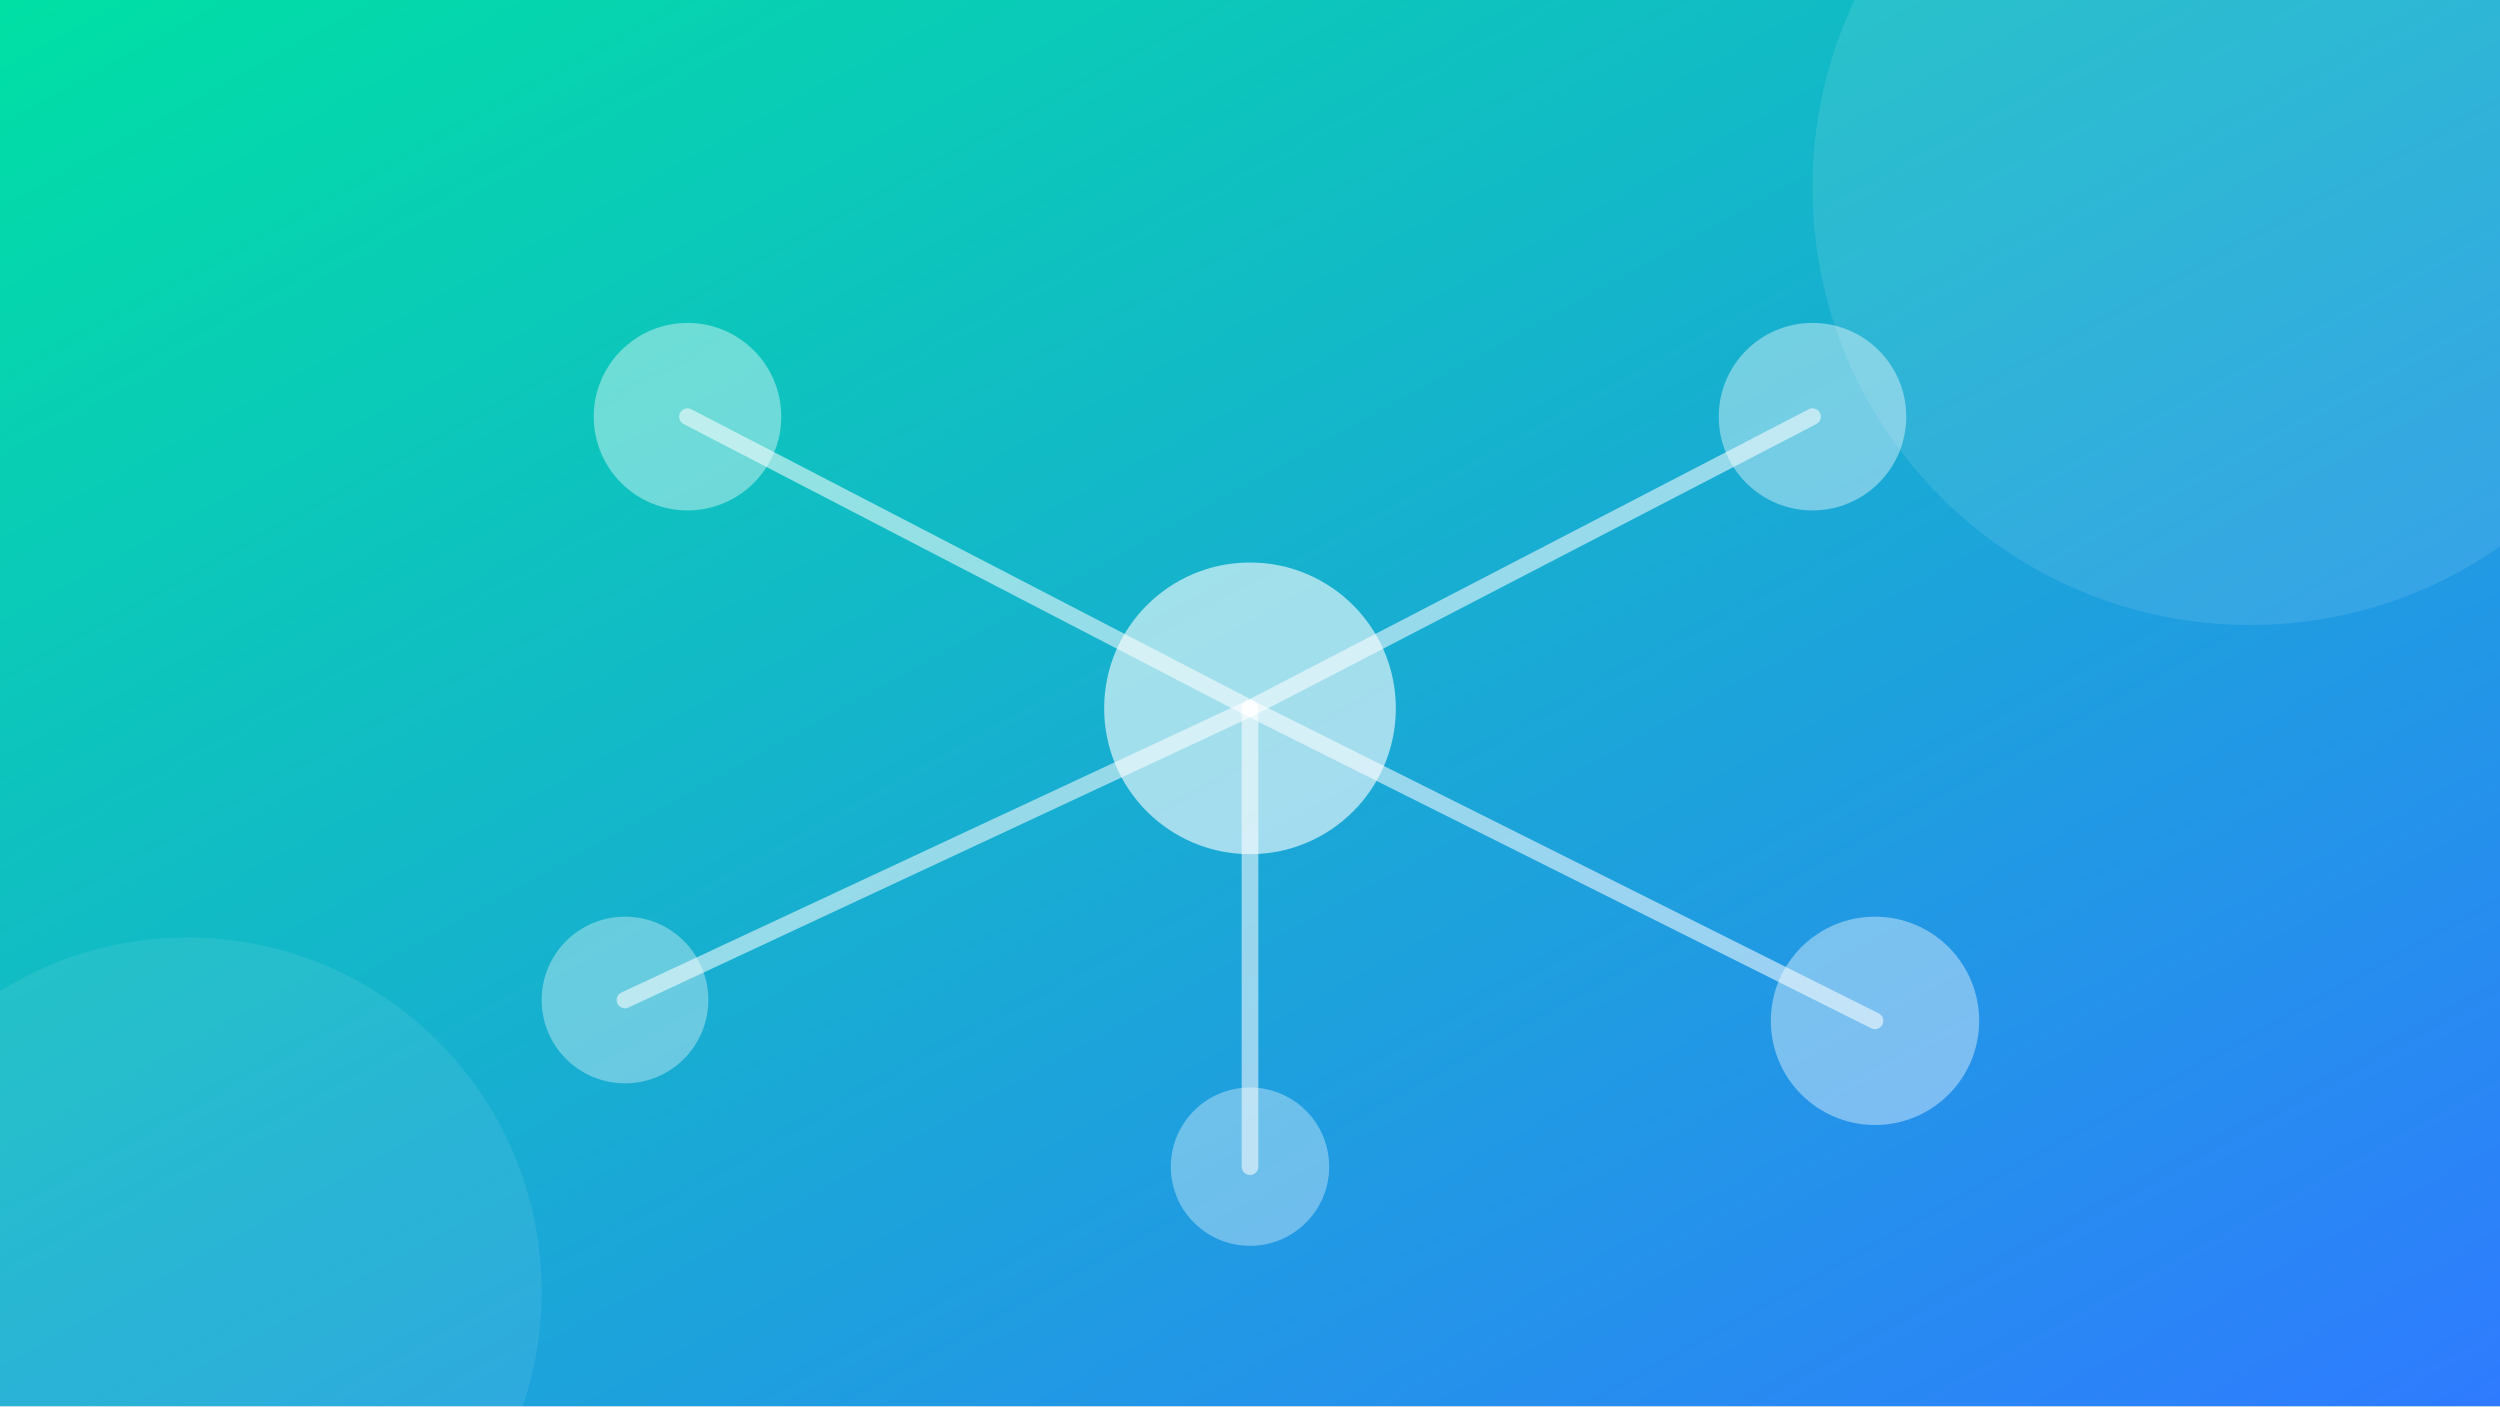
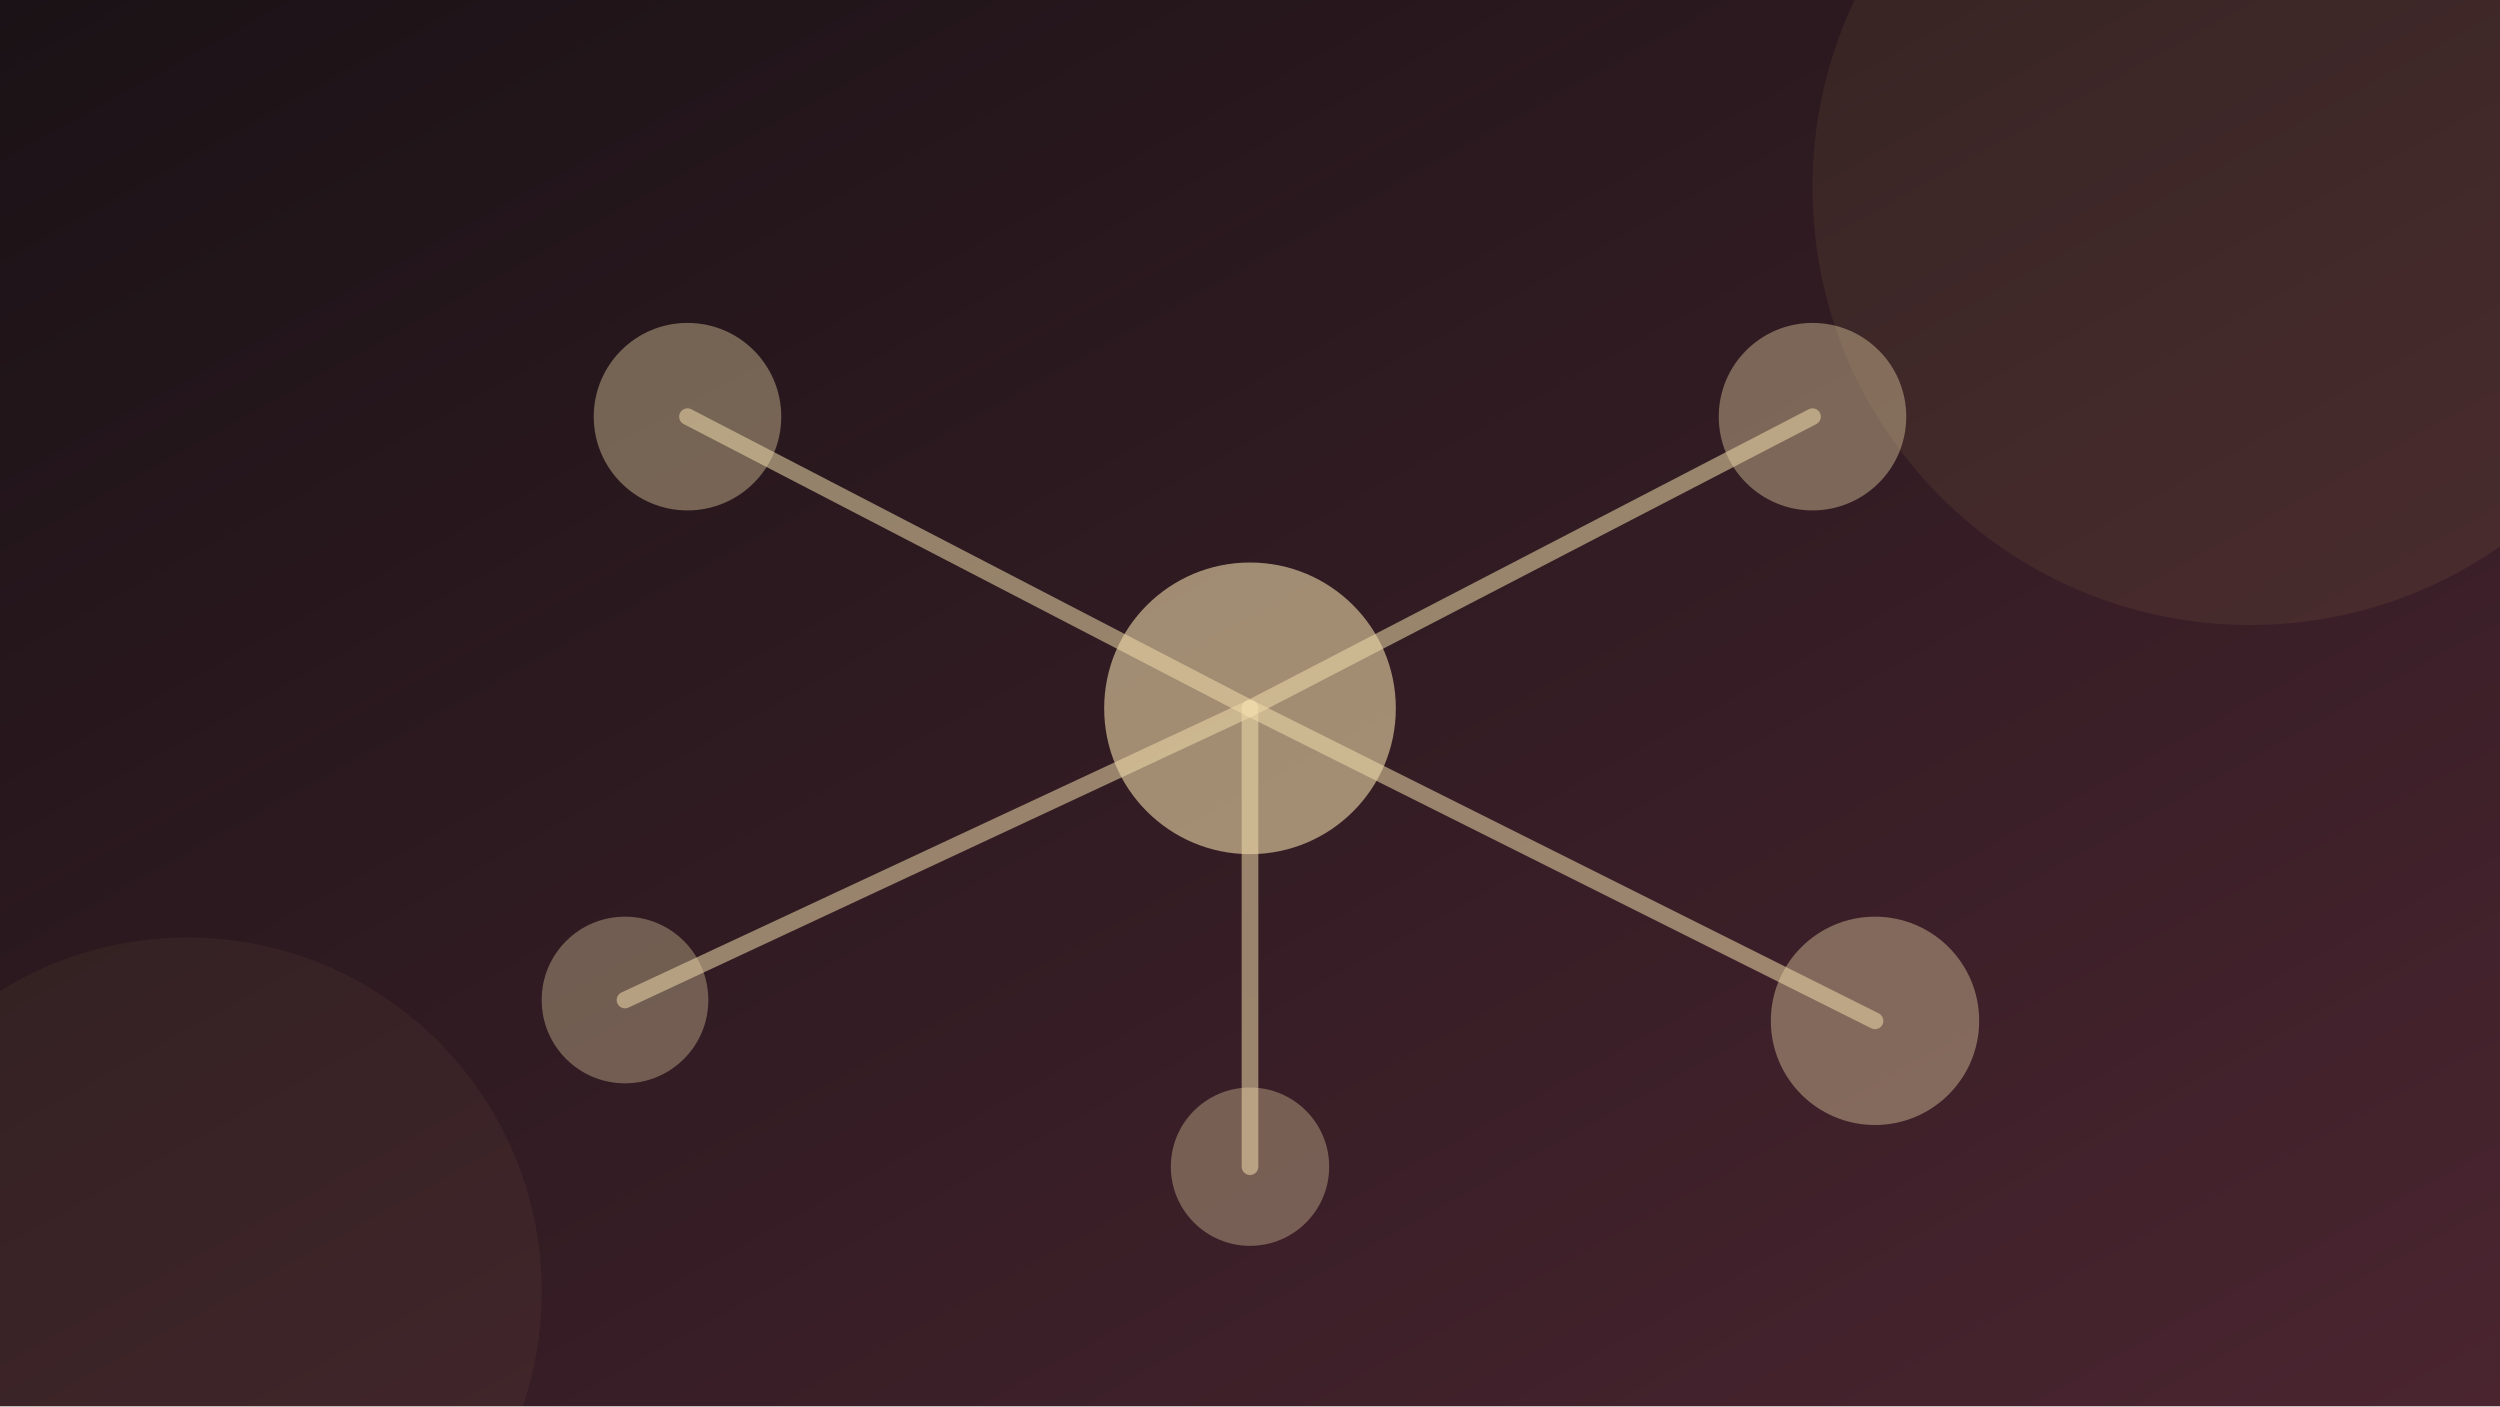
<svg xmlns="http://www.w3.org/2000/svg" viewBox="0 0 1200 675" role="img" aria-label="Flow of code from a GitHub repository to a Vercel deployment">
  <defs>
    <linearGradient id="g" x1="0" y1="0" x2="1" y2="1">
-       <stop offset="0" stop-color="#00e0a4" />
-       <stop offset="1" stop-color="#2f7bff" />
+       <stop offset="0" stop-color="#1a1216" />
+       <stop offset="1" stop-color="#4a2530" />
    </linearGradient>
  </defs>
  <rect width="1200" height="675" fill="url(#g)" />
-   <circle cx="1080" cy="90" r="210" fill="#fff" opacity=".1" />
-   <circle cx="90" cy="620" r="170" fill="#fff" opacity=".08" />
-   <line x1="600" y1="340" x2="330" y2="200" stroke="#fff" fill="none" stroke-linecap="round" stroke-linejoin="round" stroke-width="8" opacity=".55" />
-   <line x1="600" y1="340" x2="870" y2="200" stroke="#fff" fill="none" stroke-linecap="round" stroke-linejoin="round" stroke-width="8" opacity=".55" />
-   <line x1="600" y1="340" x2="300" y2="480" stroke="#fff" fill="none" stroke-linecap="round" stroke-linejoin="round" stroke-width="8" opacity=".55" />
-   <line x1="600" y1="340" x2="900" y2="490" stroke="#fff" fill="none" stroke-linecap="round" stroke-linejoin="round" stroke-width="8" opacity=".55" />
-   <line x1="600" y1="340" x2="600" y2="560" stroke="#fff" fill="none" stroke-linecap="round" stroke-linejoin="round" stroke-width="8" opacity=".55" />
-   <circle cx="600" cy="340" r="70" fill="#fff" opacity="0.6" />
-   <circle cx="330" cy="200" r="45" fill="#fff" opacity="0.4" />
-   <circle cx="870" cy="200" r="45" fill="#fff" opacity="0.4" />
-   <circle cx="300" cy="480" r="40" fill="#fff" opacity="0.35" />
-   <circle cx="900" cy="490" r="50" fill="#fff" opacity="0.4" />
-   <circle cx="600" cy="560" r="38" fill="#fff" opacity="0.35" />
+   <circle cx="1080" cy="90" r="210" fill="#d4b06a" opacity=".08" />
+   <circle cx="90" cy="620" r="170" fill="#d4b06a" opacity=".06" />
+   <line x1="600" y1="340" x2="330" y2="200" stroke="#ecd8a8" fill="none" stroke-linecap="round" stroke-linejoin="round" stroke-width="8" opacity=".55" />
+   <line x1="600" y1="340" x2="870" y2="200" stroke="#ecd8a8" fill="none" stroke-linecap="round" stroke-linejoin="round" stroke-width="8" opacity=".55" />
+   <line x1="600" y1="340" x2="300" y2="480" stroke="#ecd8a8" fill="none" stroke-linecap="round" stroke-linejoin="round" stroke-width="8" opacity=".55" />
+   <line x1="600" y1="340" x2="900" y2="490" stroke="#ecd8a8" fill="none" stroke-linecap="round" stroke-linejoin="round" stroke-width="8" opacity=".55" />
+   <line x1="600" y1="340" x2="600" y2="560" stroke="#ecd8a8" fill="none" stroke-linecap="round" stroke-linejoin="round" stroke-width="8" opacity=".55" />
+   <circle cx="600" cy="340" r="70" fill="#ecd8a8" opacity="0.6" />
+   <circle cx="330" cy="200" r="45" fill="#ecd8a8" opacity="0.4" />
+   <circle cx="870" cy="200" r="45" fill="#ecd8a8" opacity="0.4" />
+   <circle cx="300" cy="480" r="40" fill="#ecd8a8" opacity="0.35" />
+   <circle cx="900" cy="490" r="50" fill="#ecd8a8" opacity="0.4" />
+   <circle cx="600" cy="560" r="38" fill="#ecd8a8" opacity="0.35" />
</svg>
